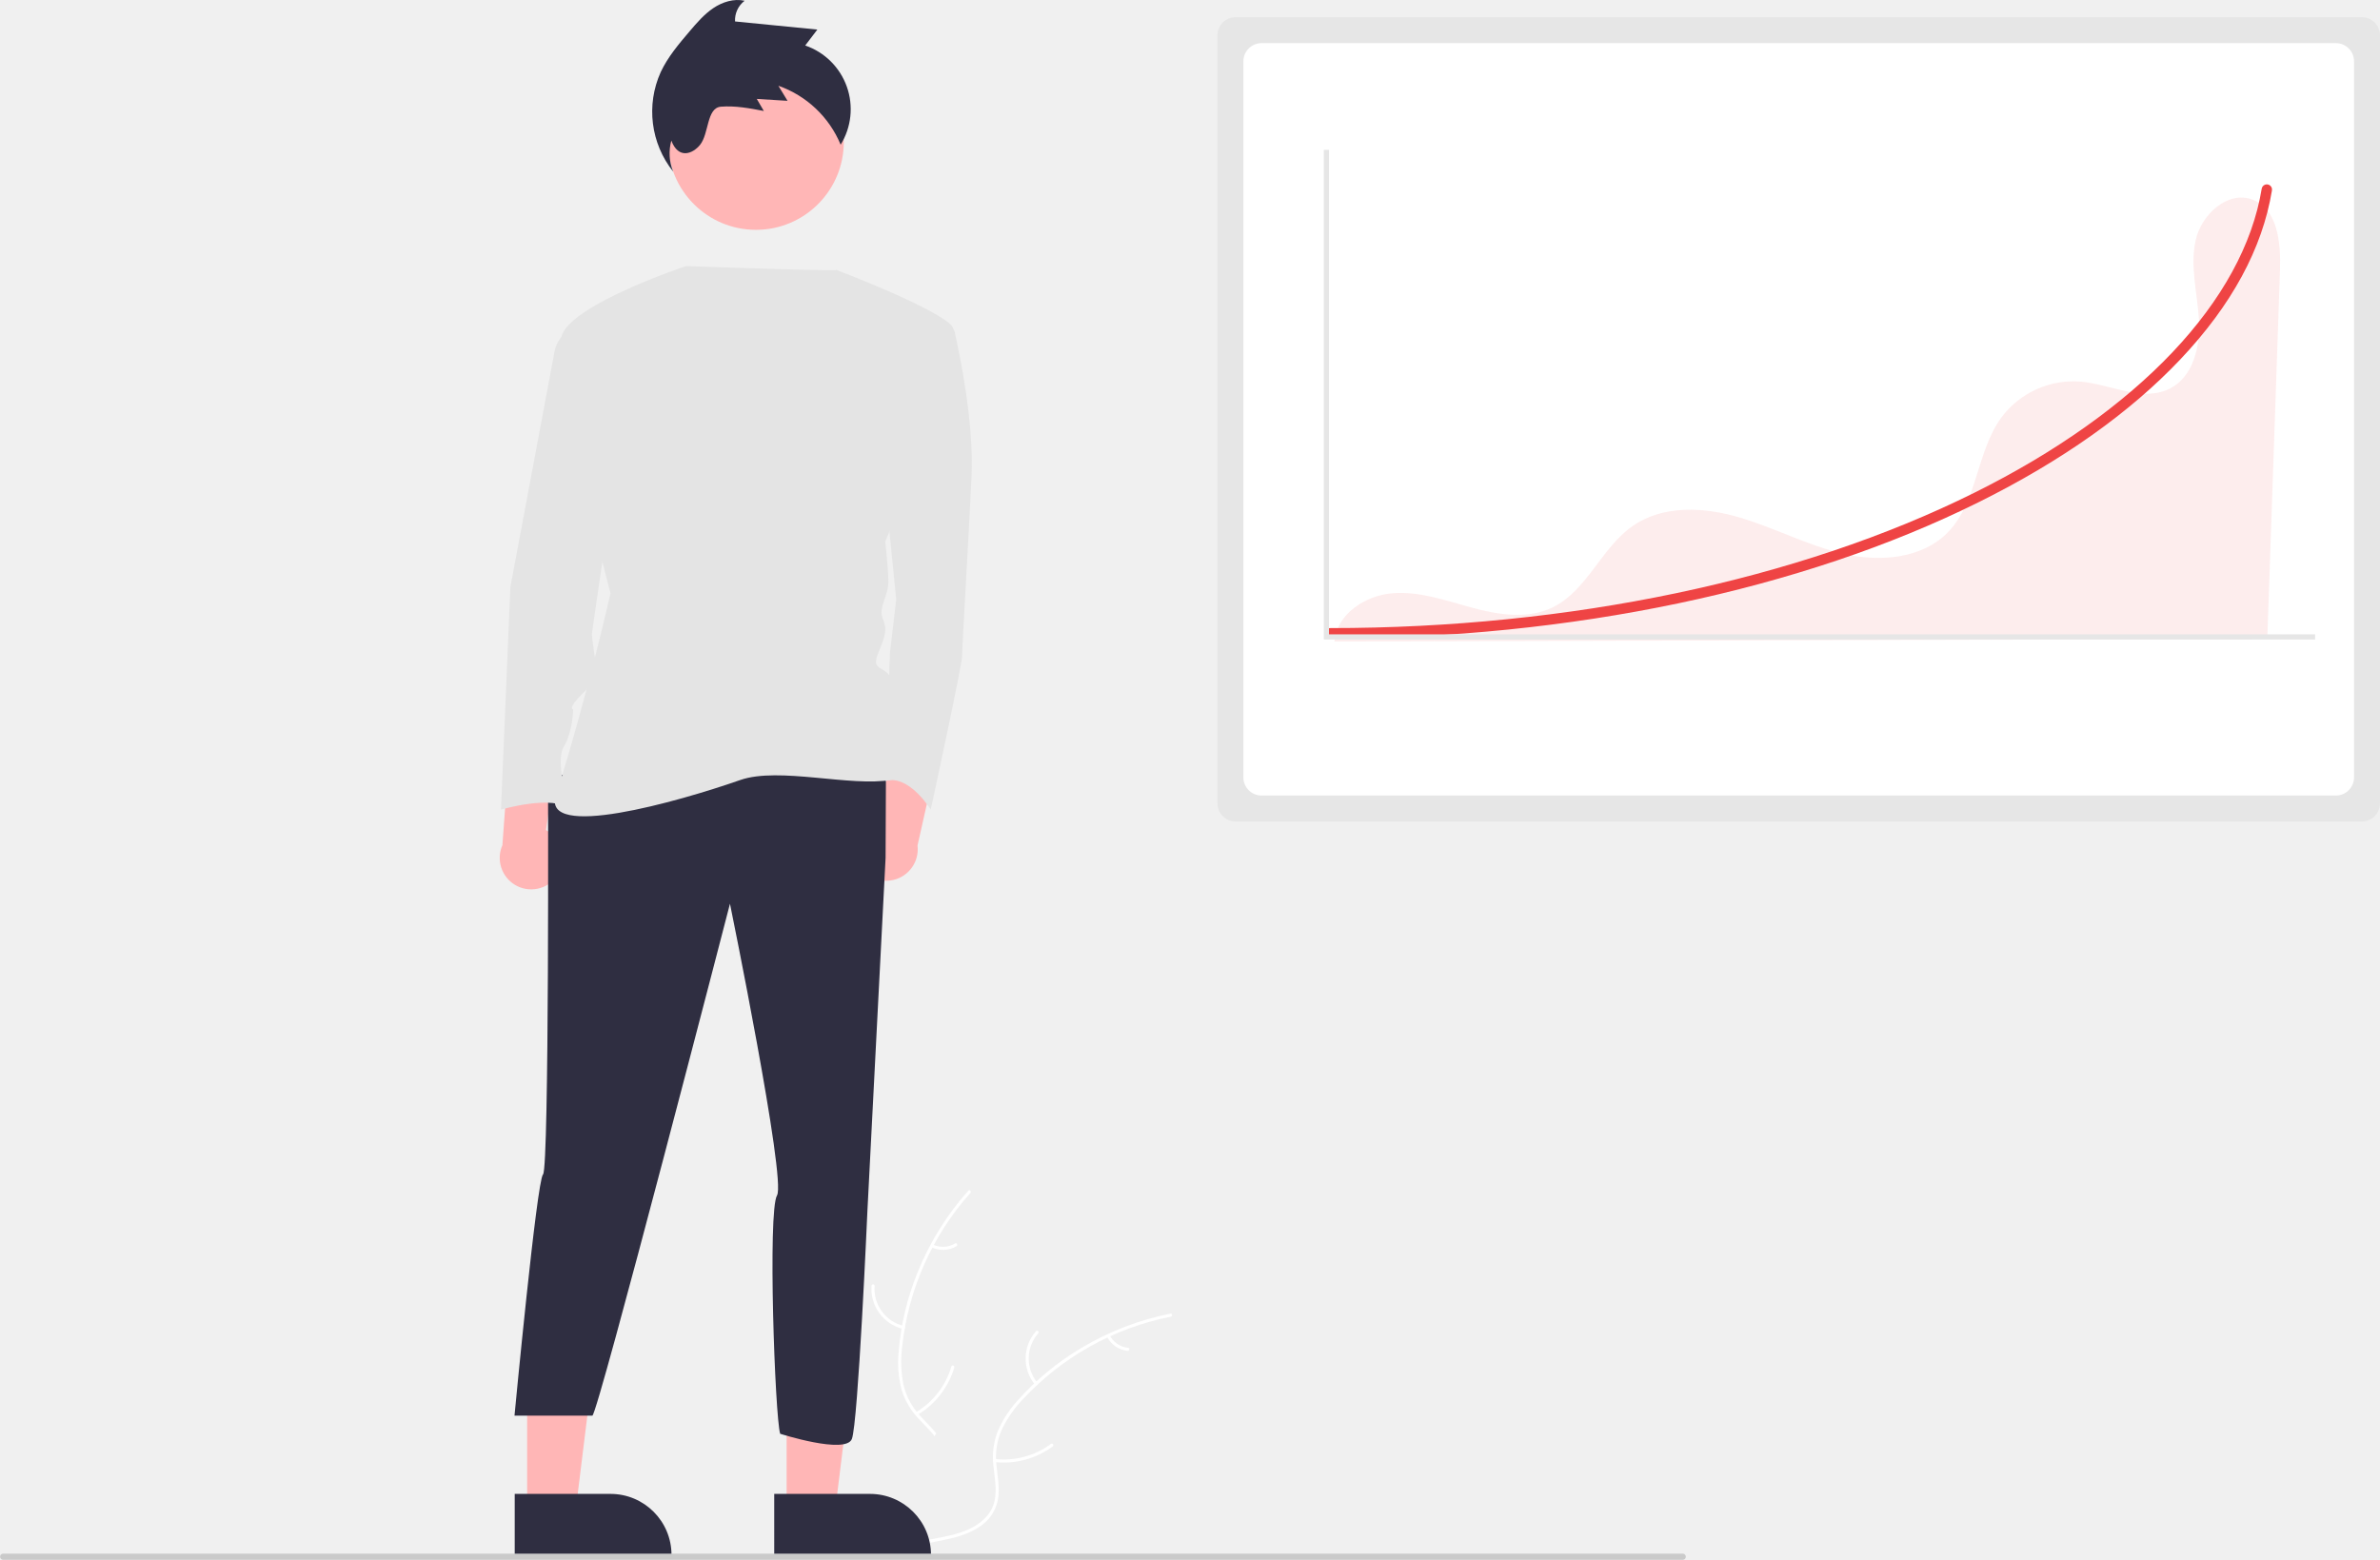
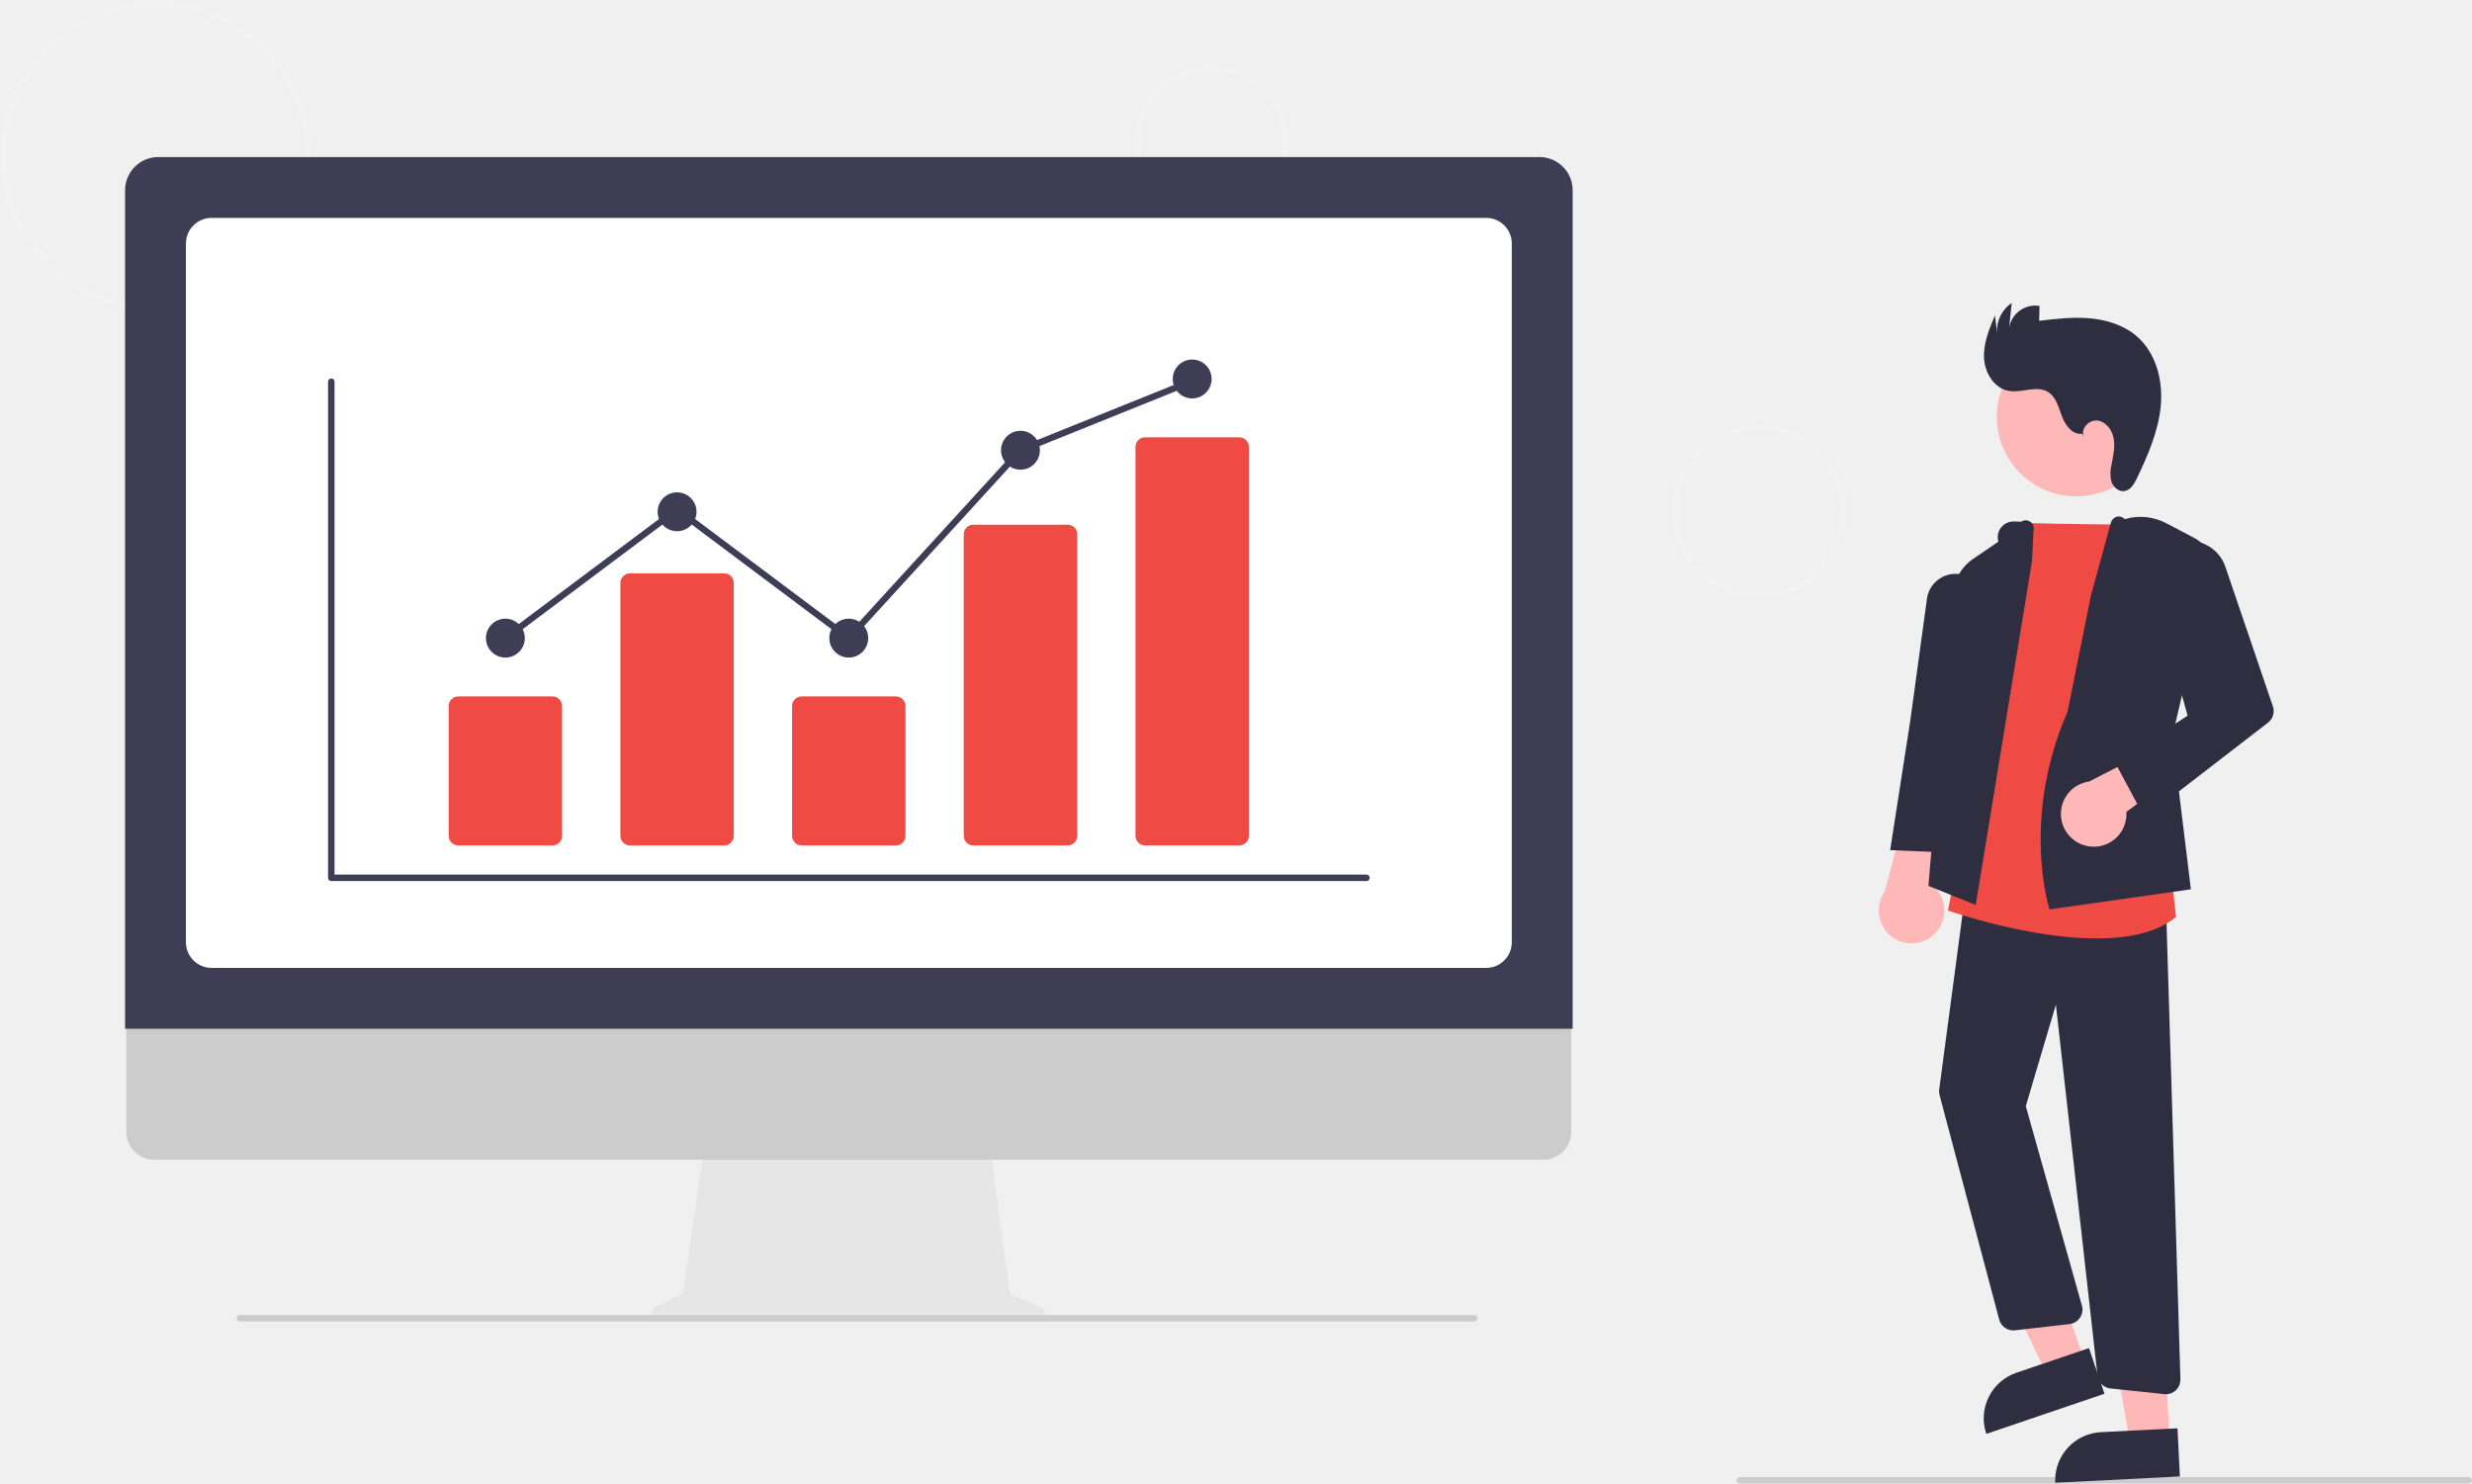
- <svg xmlns="http://www.w3.org/2000/svg" data-name="Layer 1" width="917.138" height="601.202" viewBox="0 0 917.138 601.202">
-   <path d="M469.828,670.336c3.318-26.678,19.851-52.964,45.294-61.646a123.863,123.863,0,0,0,.006,85.04c3.91,10.575,9.359,21.93,5.682,32.589-2.288,6.632-7.886,11.706-14.142,14.878-6.257,3.173-13.202,4.685-20.059,6.167l-1.35,1.116C474.373,723.899,466.511,697.014,469.828,670.336Z" transform="translate(-141.4313 -149.3989)" fill="#f0f0f0" data-darkreader-inline-fill="" style="--darkreader-inline-fill: #242320;" />
-   <path d="M515.375,609.194a105.87,105.87,0,0,0-26.319,59.583,45.591,45.591,0,0,0,.519,14.275,26.149,26.149,0,0,0,6.503,12.128c2.931,3.221,6.303,6.175,8.4,10.052a16.011,16.011,0,0,1,.782,13.071c-1.852,5.311-5.501,9.64-9.218,13.749-4.126,4.563-8.484,9.236-10.238,15.285-.213.733-1.337.36-1.125-.371,3.051-10.524,13.268-16.502,18.14-25.981,2.273-4.423,3.228-9.558,1.096-14.227-1.864-4.083-5.338-7.133-8.334-10.368a27.903,27.903,0,0,1-6.801-11.622,42.148,42.148,0,0,1-1.066-14.203A102.712,102.712,0,0,1,495.217,639.354,107.747,107.747,0,0,1,514.591,608.306c.507-.567,1.287.325.784.889Z" transform="translate(-141.4313 -149.3989)" fill="#fff" data-darkreader-inline-fill="" style="--darkreader-inline-fill: #191816;" />
-   <path d="M489.375,661.607a15.884,15.884,0,0,1-12.091-16.639c.06-.76,1.244-.702,1.184.059a14.708,14.708,0,0,0,11.279,15.455c.742.176.366,1.3-.371,1.125Z" transform="translate(-141.4313 -149.3989)" fill="#fff" data-darkreader-inline-fill="" style="--darkreader-inline-fill: #ffffee;" />
-   <path d="M494.377,693.744A30.615,30.615,0,0,0,508.048,676.112c.215-.732,1.34-.36,1.125.371a31.844,31.844,0,0,1-14.264,18.319c-.657.39-1.186-.671-.533-1.058Z" transform="translate(-141.4313 -149.3989)" fill="#fff" data-darkreader-inline-fill="" style="--darkreader-inline-fill: #ffffee;" />
-   <path d="M500.956,629.098a8.991,8.991,0,0,0,8.52-.433c.652-.398,1.18.663.533,1.058a10.075,10.075,0,0,1-9.425.499.612.612,0,0,1-.377-.748.595.595,0,0,1,.748-.377Z" transform="translate(-141.4313 -149.3989)" fill="#fff" data-darkreader-inline-fill="" style="--darkreader-inline-fill: #ffffee;" />
-   <path d="M592.676,656.34c-.4.26-.8.52-1.2.79a118.407,118.407,0,0,0-15.14,11.82c-.37.33-.74.67-1.1,1.01a124.827,124.827,0,0,0-27.11,37.11,121.222,121.222,0,0,0-6.64,17.18c-2.45,8.13-4.46,17.14-9.31,23.79a20.798,20.798,0,0,1-1.62,2H486.726c-.1-.05-.2-.09-.3-.14l-1.75.08c.07-.31.15-.63.22-.94.04-.18.09-.36.13-.54.03-.12.06-.24.08-.35.01-.04.02-.08.03-.11.02-.11.05-.21.07-.31q.66-2.685,1.36-5.37c0-.01,0-.01.01-.02,3.59-13.63,8.35-27.08,15-39.38.2-.37.4-.75.62-1.12a115.674,115.674,0,0,1,10.39-15.76,102.26,102.26,0,0,1,6.81-7.79,85.037,85.037,0,0,1,21.28-15.94c15.72-8.3,33.92-11.48,50.72-6.41C591.826,656.07,592.246,656.2,592.676,656.34Z" transform="translate(-141.4313 -149.3989)" fill="#f0f0f0" data-darkreader-inline-fill="" style="--darkreader-inline-fill: #242320;" />
-   <path d="M592.577,656.897a105.87,105.87,0,0,0-56.888,31.728,45.591,45.591,0,0,0-8.181,11.71,26.148,26.148,0,0,0-2.109,13.599c.401,4.336,1.314,8.725.655,13.084a16.011,16.011,0,0,1-7.245,10.907c-4.676,3.126-10.197,4.385-15.638,5.429-6.042,1.159-12.335,2.267-17.377,6.04-.611.457-1.285-.517-.675-.974,8.773-6.566,20.529-5.188,30.126-9.823,4.478-2.163,8.332-5.688,9.441-10.699.97-4.382.033-8.909-.412-13.296a27.903,27.903,0,0,1,1.567-13.374,42.148,42.148,0,0,1,7.7-11.981,102.713,102.713,0,0,1,24.782-20.406A107.747,107.747,0,0,1,592.486,655.715c.746-.148.832,1.035.091,1.182Z" transform="translate(-141.4313 -149.3989)" fill="#fff" data-darkreader-inline-fill="" style="--darkreader-inline-fill: #191816;" />
-   <path d="M540.262,683.092a15.884,15.884,0,0,1,.364-20.565c.506-.57,1.416.189.91.76a14.708,14.708,0,0,0-.299,19.13c.486.587-.491,1.259-.974.675Z" transform="translate(-141.4313 -149.3989)" fill="#fff" data-darkreader-inline-fill="" style="--darkreader-inline-fill: #ffffee;" />
-   <path d="M524.907,711.762a30.615,30.615,0,0,0,21.531-5.847c.613-.455,1.286.519.675.974a31.844,31.844,0,0,1-22.418,6.039c-.759-.084-.543-1.25.212-1.166Z" transform="translate(-141.4313 -149.3989)" fill="#fff" data-darkreader-inline-fill="" style="--darkreader-inline-fill: #ffffee;" />
-   <path d="M569.082,664.107a8.991,8.991,0,0,0,7.064,4.785c.76.075.543,1.24-.212,1.166a10.075,10.075,0,0,1-7.826-5.276.612.612,0,0,1,.15-.824.595.595,0,0,1,.824.15Z" transform="translate(-141.4313 -149.3989)" fill="#fff" data-darkreader-inline-fill="" style="--darkreader-inline-fill: #ffffee;" />
-   <path d="M617.569,156.028a7.008,7.008,0,0,0-7,7v296a7.008,7.008,0,0,0,7,7h434a7.008,7.008,0,0,0,7-7v-296a7.008,7.008,0,0,0-7-7Z" transform="translate(-141.4313 -149.3989)" fill="#e6e6e6" data-darkreader-inline-fill="" style="--darkreader-inline-fill: #2c2a26;" />
-   <path d="M627.569,166.028a7.008,7.008,0,0,0-7,7V449.028a7.008,7.008,0,0,0,7,7h414a7.008,7.008,0,0,0,7-7V173.028a7.008,7.008,0,0,0-7-7Z" transform="translate(-141.4313 -149.3989)" fill="#fff" data-darkreader-inline-fill="" style="--darkreader-inline-fill: #191816;" />
-   <path d="M1009.555,226.382c-9.52-3.717-19.786,5.605-22.016,15.579-2.23,9.974.624,20.289,1.252,30.49s-2.045,22.046-11.146,26.697c-10.465,5.347-22.741-1.605-34.446-2.664A34.662,34.662,0,0,0,912.671,310.314c-9.653,13.243-9.162,32.472-20.585,44.223-9.925,10.209-26.098,11.539-39.982,8.382s-26.646-10.016-40.299-14.059-29.455-4.888-41.154,3.228c-12.213,8.472-17.648,25.079-31.057,31.496-9.48,4.537-20.703,2.806-30.848.059-10.146-2.747-20.375-6.454-30.849-5.572-10.473.882-21.392,8.108-22.222,18.586l359.461-1.004q2.449-71.169,4.899-142.338C1020.389,243.007,1019.162,230.133,1009.555,226.382Z" transform="translate(-141.4313 -149.3989)" fill="#ef4444" opacity="0.1" data-darkreader-inline-fill="" style="--darkreader-inline-fill: #732720;" />
-   <path d="M471.583,480.966a12.067,12.067,0,0,1,9.048-16.14l6.315-42.414,16.594,14.873-8.54,37.997a12.132,12.132,0,0,1-23.415,5.684Z" transform="translate(-141.4313 -149.3989)" fill="#ffb6b6" data-darkreader-inline-fill="" style="--darkreader-inline-fill: #ffc7ad;" />
-   <path d="M355.79,487.404a12.067,12.067,0,0,0-3.975-18.071l6.264-42.422-20.195,9.418-2.853,38.84a12.132,12.132,0,0,0,20.759,12.234Z" transform="translate(-141.4313 -149.3989)" fill="#ffb6b6" data-darkreader-inline-fill="" style="--darkreader-inline-fill: #ffc7ad;" />
-   <polygon points="303.127 581.915 321.864 581.914 330.778 509.641 303.124 509.643 303.127 581.915" fill="#ffb6b6" data-darkreader-inline-fill="" style="--darkreader-inline-fill: #ffc7ad;" />
-   <path d="M439.779,725.196l36.901-.001h.001a23.517,23.517,0,0,1,23.516,23.516v.764l-60.417.002Z" transform="translate(-141.4313 -149.3989)" fill="#2f2e41" data-darkreader-inline-fill="" style="--darkreader-inline-fill: #f4e2c3;" />
-   <polygon points="203.127 581.915 221.864 581.914 230.778 509.641 203.124 509.643 203.127 581.915" fill="#ffb6b6" data-darkreader-inline-fill="" style="--darkreader-inline-fill: #ffc7ad;" />
-   <path d="M339.779,725.196l36.901-.001h.001a23.517,23.517,0,0,1,23.516,23.516v.764l-60.417.002Z" transform="translate(-141.4313 -149.3989)" fill="#2f2e41" data-darkreader-inline-fill="" style="--darkreader-inline-fill: #f4e2c3;" />
-   <circle cx="291.306" cy="54.736" r="33.848" fill="#ffb6b6" data-darkreader-inline-fill="" style="--darkreader-inline-fill: #ffc7ad;" />
-   <path d="M352.614,448.159s.498,151.464-1.92,153.882-11,93-11,93h30c2,0,53.033-197.319,53.033-197.319s21.759,106.379,18.133,112.423-.8,85.279,1.209,91.873c0,0,25.208,8.067,27.625,2.023s6-88,6-88l7-136,.153-35.508Z" transform="translate(-141.4313 -149.3989)" fill="#2f2e41" data-darkreader-inline-fill="" style="--darkreader-inline-fill: #2b272a;" />
-   <path d="M491.632,274.084h13.468a4.358,4.358,0,0,1,4.253,3.4c2.078,9.203,7.434,35.289,6.456,55.834-1.209,25.386-3.627,65.278-3.627,68.905s-12.089,59.234-12.089,59.234-8.311-13.659-17.453-11.061l1.738-49.382,2.418-20.55-3.627-36.266Z" transform="translate(-141.4313 -149.3989)" fill="#e4e4e4" data-darkreader-inline-fill="" style="--darkreader-inline-fill: #2d2c28;" />
-   <path d="M405.803,251.951s-42.914,14.275-47.75,26.364,18.641,99.725,18.641,99.725-9,40-21.058,77.976c-5.488,17.282,46.881,2.486,71.058-5.976,14.981-5.196,42.691,2.783,58.289-.068,0,0,2.418-32.639,0-38.683s-8.462-2.418-4.835-10.88,2.418-9.671,1.209-13.297,2.418-8.462,2.418-13.297-1.209-15.715-1.209-15.715,32.639-76.158,25.386-83.411S463.778,253.46,463.778,253.46,464.694,254.04,405.803,251.951Z" transform="translate(-141.4313 -149.3989)" fill="#e4e4e4" data-darkreader-inline-fill="" style="--darkreader-inline-fill: #2d2c28;" />
-   <path d="M365.911,274.084l-4.293,2.147a12.108,12.108,0,0,0-6.486,8.598l-17.025,90.799-3.627,85.829s20.55-6.044,26.595,0c0,0-6.044-18.133-2.418-24.177s3.627-14.506,3.627-14.506-2.418,0,3.627-6.044,7.253-8.462,6.044-9.671-2.418-12.088-2.418-13.297,12.088-82.202,12.088-82.202Z" transform="translate(-141.4313 -149.3989)" fill="#e4e4e4" data-darkreader-inline-fill="" style="--darkreader-inline-fill: #2d2c28;" />
-   <path d="M653.955,395.488a2,2,0,1,1,0-4c92.415,0,180.55-18.504,248.17-52.104,63.407-31.507,103.813-74.231,110.856-117.22a2,2,0,1,1,3.948.641l-.001.006c-3.658,22.331-15.534,44.235-35.296,65.106-19.49,20.584-45.642,39.106-77.728,55.049C835.744,376.836,746.976,395.488,653.955,395.488Z" transform="translate(-141.4313 -149.3989)" fill="#ef4444" data-darkreader-inline-fill="" style="--darkreader-inline-fill: #732720;" />
-   <polygon points="892.138 246.493 510.138 246.493 510.138 57.765 512.138 57.765 512.138 244.493 892.138 244.493 892.138 246.493" fill="#e6e6e6" data-darkreader-inline-fill="" style="--darkreader-inline-fill: #2c2a26;" />
-   <path d="M400.835,215.538a18.597,18.597,0,0,1-.708-11.953c2.765,7.333,8.258,5.095,11.057,1.656,3.51-4.313,2.5-14.272,8.042-14.718,5.542-.446,11.084.603,16.546,1.647q-1.357-2.324-2.714-4.648,5.926.368,11.852.736-1.764-2.903-3.529-5.806a40.52,40.52,0,0,1,23.997,22.709,25.987,25.987,0,0,0-13.652-38.231q2.338-3.067,4.675-6.134l-31.721-3.13a9.42,9.42,0,0,1,3.691-7.973c-4.154-.938-8.56.469-12.089,2.851-3.53,2.382-6.337,5.667-9.097,8.909-4.179,4.91-8.409,9.896-11.145,15.734A37.062,37.062,0,0,0,400.835,215.538Zm.383-14.895.001-.002.032-.006Z" transform="translate(-141.4313 -149.3989)" fill="#2f2e41" data-darkreader-inline-fill="" style="--darkreader-inline-fill: #f4e2c3;" />
-   <path d="M789.916,750.601h-647.294a1.191,1.191,0,0,1,0-2.381h647.294a1.191,1.191,0,0,1,0,2.381Z" transform="translate(-141.4313 -149.3989)" fill="#cacaca" data-darkreader-inline-fill="" style="--darkreader-inline-fill: #413f39;" />
+ <svg xmlns="http://www.w3.org/2000/svg" data-name="Layer 1" width="763.057" height="458" viewBox="0 0 763.057 458">
+   <path d="M266.472,317a48,48,0,1,1,48-48A48.054,48.054,0,0,1,266.472,317Zm0-94a46,46,0,1,0,46,46A46.052,46.052,0,0,0,266.472,223Z" transform="translate(-218.4715 -221)" fill="#f2f2f2" data-darkreader-inline-fill="" style="--darkreader-inline-fill: #23221e;" />
+   <path d="M592.472,289a24,24,0,1,1,24-24A24.027,24.027,0,0,1,592.472,289Zm0-46a22,22,0,1,0,22,22A22.025,22.025,0,0,0,592.472,243Z" transform="translate(-218.4715 -221)" fill="#f2f2f2" data-darkreader-inline-fill="" style="--darkreader-inline-fill: #ffffe4;" />
+   <path d="M761.472,406a27,27,0,1,1,27-27A27.031,27.031,0,0,1,761.472,406Zm0-52a25,25,0,1,0,25,25A25.028,25.028,0,0,0,761.472,354Z" transform="translate(-218.4715 -221)" fill="#f2f2f2" data-darkreader-inline-fill="" style="--darkreader-inline-fill: #ffffe4;" />
+   <path d="M980.528,679h-225a1,1,0,0,1,0-2h225a1,1,0,0,1,0,2Z" transform="translate(-218.4715 -221)" fill="#ccc" data-darkreader-inline-fill="" style="--darkreader-inline-fill: #403e37;" />
+   <circle cx="640.917" cy="128.686" r="24.561" fill="#ffb8b8" data-darkreader-inline-fill="" style="--darkreader-inline-fill: #ffc8ae;" />
+   <polygon points="643.465 420.343 631.857 424.285 611.124 381.386 628.257 375.567 643.465 420.343" fill="#ffb8b8" data-darkreader-inline-fill="" style="--darkreader-inline-fill: #ffc8ae;" />
+   <path d="M843.072,642.981h23.644a0,0,0,0,1,0,0v14.887a0,0,0,0,1,0,0H828.185a0,0,0,0,1,0,0v0A14.887,14.887,0,0,1,843.072,642.981Z" transform="translate(-382.6317 86.1046) rotate(-18.76035)" fill="#2f2e41" data-darkreader-inline-fill="" style="--darkreader-inline-fill: #f4e2c3;" />
+   <polygon points="669.694 444.575 657.45 445.19 649.249 398.255 667.321 397.346 669.694 444.575" fill="#ffb8b8" data-darkreader-inline-fill="" style="--darkreader-inline-fill: #ffc8ae;" />
+   <path d="M867.368,662.902h23.644a0,0,0,0,1,0,0v14.887a0,0,0,0,1,0,0H852.481a0,0,0,0,1,0,0v0A14.887,14.887,0,0,1,867.368,662.902Z" transform="translate(-251.0201 -176.3984) rotate(-2.87712)" fill="#2f2e41" data-darkreader-inline-fill="" style="--darkreader-inline-fill: #f4e2c3;" />
+   <path d="M815.3,509.63a10.056,10.056,0,0,0-.468-15.412l11.674-33.774-17.992,4.598L800.188,496.409a10.11,10.11,0,0,0,15.113,13.221Z" transform="translate(-218.4715 -221)" fill="#ffb8b8" data-darkreader-inline-fill="" style="--darkreader-inline-fill: #ffc8ae;" />
+   <path d="M887.021,651.424a4.544,4.544,0,0,1-.474-.025l-16.621-1.76a4.472,4.472,0,0,1-3.998-3.974L853.084,531.155l-9.294,31.335,17.329,61.583a4.5,4.5,0,0,1-3.818,5.689l-16.848,1.937a4.523,4.523,0,0,1-4.863-3.315l-18.409-69.303a4.482,4.482,0,0,1-.111-1.748l8.274-62.199,61.714,4.949,4.462,146.703a4.5,4.5,0,0,1-4.498,4.638Z" transform="translate(-218.4715 -221)" fill="#2f2e41" data-darkreader-inline-fill="" style="--darkreader-inline-fill: #2b272a;" />
+   <path d="M865.688,510.719c-20.676,0-44.084-7.989-45.502-8.479l-.41-.142L843.101,382.413l.429.018c9.244.375,34.469.567,34.723.569l.453.003,9.723,105.619,1.738,15.449-.213.172C884.006,509.052,875.132,510.719,865.688,510.719Z" transform="translate(-218.4715 -221)" fill="#ef4a44" data-darkreader-inline-fill="" style="--darkreader-inline-fill: #752b21;" />
+   <path d="M828.336,500.375,813.747,494.499l7.436-89.944a14.856,14.856,0,0,1,6.474-11.104l7.677-5.225v0a4.868,4.868,0,0,1,4.827-6.24l2.199.071a2.5,2.5,0,0,1,3.827,2.661l-.483,9.529Z" transform="translate(-218.4715 -221)" fill="#2f2e41" data-darkreader-inline-fill="" style="--darkreader-inline-fill: #2b272a;" />
+   <path d="M820.974,484.251l-19.049-.802,6.171-39.692,5.113-37.349a8.924,8.924,0,0,1,11.578-7.846h0a8.917,8.917,0,0,1,6.174,9.647l-5.18,40.467Z" transform="translate(-218.4715 -221)" fill="#2f2e41" data-darkreader-inline-fill="" style="--darkreader-inline-fill: #2b272a;" />
+   <path d="M851.136,501.751l-.129-.401c-.088-.274-8.673-27.812,5.691-60.672l7.203-35.826,6.156-22.495a2.689,2.689,0,0,1,1.631-1.773,2.477,2.477,0,0,1,2.649.68l0,0a17.198,17.198,0,0,1,12.86,1.286l8.645,4.554a9.815,9.815,0,0,1,4.982,10.923l-11.815,50.423,5.744,47.097Z" transform="translate(-218.4715 -221)" fill="#2f2e41" data-darkreader-inline-fill="" style="--darkreader-inline-fill: #2b272a;" />
+   <path d="M863.716,482.338a10.056,10.056,0,0,0,11.118-10.684l26.756-19.821-9.353-4.434-28.851,14.862a10.11,10.11,0,0,0,.33,20.077Z" transform="translate(-218.4715 -221)" fill="#ffb8b8" data-darkreader-inline-fill="" style="--darkreader-inline-fill: #ffc8ae;" />
+   <path d="M880.491,473.465l-9.037-16.869,22.287-14.668-10.876-39.01A11.795,11.795,0,0,1,891.895,388.187h0a11.827,11.827,0,0,1,13.5,7.764l14.675,43.135a4.499,4.499,0,0,1-1.512,5.013Z" transform="translate(-218.4715 -221)" fill="#2f2e41" data-darkreader-inline-fill="" style="--darkreader-inline-fill: #2b272a;" />
+   <path d="M861.127,354.895c-2.944.383-5.165-2.629-6.195-5.414s-1.815-6.027-4.375-7.531c-3.497-2.055-7.972.417-11.971-.261-4.516-.766-7.453-5.552-7.683-10.127s1.591-8.975,3.377-13.194l.624,5.242a10.396,10.396,0,0,1,4.543-9.087l-.804,7.692a8.164,8.164,0,0,1,9.392-6.756l-.127,4.583c5.216-.62,10.479-1.241,15.711-.769s10.5,2.128,14.466,5.574c5.932,5.154,8.098,13.641,7.371,21.465s-3.957,15.175-7.323,22.275c-.847,1.787-2.018,3.802-3.982,4.03-1.765.204-3.379-1.271-3.928-2.96a10.73,10.73,0,0,1,.048-5.271c.496-2.637,1.122-5.333.655-7.976s-2.368-5.254-5.032-5.578-5.39,2.721-4.109,5.079Z" transform="translate(-218.4715 -221)" fill="#2f2e41" data-darkreader-inline-fill="" style="--darkreader-inline-fill: #f4e2c3;" />
+   <path d="M539.781,624.577l-9.561-4.026-6.559-47.928H436.322l-7.109,47.732-8.554,4.277a2.031,2.031,0,0,0,.908,3.848H538.994A2.031,2.031,0,0,0,539.781,624.577Z" transform="translate(-218.4715 -221)" fill="#e6e6e6" data-darkreader-inline-fill="" style="--darkreader-inline-fill: #2c2a26;" />
+   <path d="M694.991,579h-429.038a8.5,8.5,0,0,1-8.481-8.5V510h446v60.5A8.5,8.5,0,0,1,694.991,579Z" transform="translate(-218.4715 -221)" fill="#ccc" data-darkreader-inline-fill="" style="--darkreader-inline-fill: #403e37;" />
+   <path d="M703.92,538.594H257.08V279.727a10.258,10.258,0,0,1,10.247-10.247H693.673A10.259,10.259,0,0,1,703.92,279.727Z" transform="translate(-218.4715 -221)" fill="#3f3d56" data-darkreader-inline-fill="" style="--darkreader-inline-fill: #3b373a;" />
+   <path d="M677.232,519.805H283.768a7.908,7.908,0,0,1-7.9-7.899V296.168a7.909,7.909,0,0,1,7.9-7.9H677.232a7.909,7.909,0,0,1,7.9,7.9v215.737A7.908,7.908,0,0,1,677.232,519.805Z" transform="translate(-218.4715 -221)" fill="#fff" data-darkreader-inline-fill="" style="--darkreader-inline-fill: #191816;" />
+   <path d="M673.528,628.98h-381a1,1,0,0,1,0-2h381a1,1,0,0,1,0,2Z" transform="translate(-218.4715 -221)" fill="#ccc" data-darkreader-inline-fill="" style="--darkreader-inline-fill: #403e37;" />
+   <path d="M640.268,493H320.732a1,1,0,0,1-1-1V338.847a1,1,0,0,1,2,0V491h318.535a1,1,0,0,1,0,2Z" transform="translate(-218.4715 -221)" fill="#3f3d56" data-darkreader-inline-fill="" style="--darkreader-inline-fill: #3b373a;" />
+   <path d="M389.003,482H359.94a2.972,2.972,0,0,1-2.969-2.968V438.968A2.972,2.972,0,0,1,359.94,436h29.063a2.972,2.972,0,0,1,2.969,2.968v40.063A2.972,2.972,0,0,1,389.003,482Z" transform="translate(-218.4715 -221)" fill="#ef4a44" data-darkreader-inline-fill="" style="--darkreader-inline-fill: #d47c68;" />
+   <path d="M442.003,482H412.94a2.972,2.972,0,0,1-2.969-2.968V400.968A2.972,2.972,0,0,1,412.94,398h29.063a2.972,2.972,0,0,1,2.969,2.968v78.063A2.972,2.972,0,0,1,442.003,482Z" transform="translate(-218.4715 -221)" fill="#ef4a44" data-darkreader-inline-fill="" style="--darkreader-inline-fill: #752b21;" />
+   <path d="M495.003,482H465.94a2.972,2.972,0,0,1-2.969-2.968V438.968A2.972,2.972,0,0,1,465.94,436h29.063a2.972,2.972,0,0,1,2.969,2.968v40.063A2.972,2.972,0,0,1,495.003,482Z" transform="translate(-218.4715 -221)" fill="#ef4a44" data-darkreader-inline-fill="" style="--darkreader-inline-fill: #d47c68;" />
+   <path d="M548.003,482H518.94a2.907,2.907,0,0,1-2.969-2.834V385.834A2.907,2.907,0,0,1,518.94,383h29.063a2.907,2.907,0,0,1,2.969,2.834v93.332A2.907,2.907,0,0,1,548.003,482Z" transform="translate(-218.4715 -221)" fill="#ef4a44" data-darkreader-inline-fill="" style="--darkreader-inline-fill: #752b21;" />
+   <path d="M601.003,482H571.94a2.972,2.972,0,0,1-2.969-2.968V358.968A2.972,2.972,0,0,1,571.94,356h29.063a2.972,2.972,0,0,1,2.969,2.968V479.032A2.972,2.972,0,0,1,601.003,482Z" transform="translate(-218.4715 -221)" fill="#ef4a44" data-darkreader-inline-fill="" style="--darkreader-inline-fill: #752b21;" />
+   <circle cx="156" cy="197" r="6" fill="#3f3d56" data-darkreader-inline-fill="" style="--darkreader-inline-fill: #e5d4b6;" />
+   <circle cx="209" cy="158" r="6" fill="#3f3d56" data-darkreader-inline-fill="" style="--darkreader-inline-fill: #e5d4b6;" />
+   <circle cx="262" cy="197" r="6" fill="#3f3d56" data-darkreader-inline-fill="" style="--darkreader-inline-fill: #e5d4b6;" />
+   <circle cx="315" cy="139" r="6" fill="#3f3d56" data-darkreader-inline-fill="" style="--darkreader-inline-fill: #e5d4b6;" />
+   <circle cx="368" cy="117" r="6" fill="#3f3d56" data-darkreader-inline-fill="" style="--darkreader-inline-fill: #e5d4b6;" />
+   <polygon points="262.126 198.344 209 158.552 156.6 197.8 155.4 196.2 209 156.053 261.874 195.656 314.415 138.158 314.626 138.072 367.626 116.718 368.374 118.573 315.585 139.842 262.126 198.344" fill="#3f3d56" data-darkreader-inline-fill="" style="--darkreader-inline-fill: #3b373a;" />
</svg>
